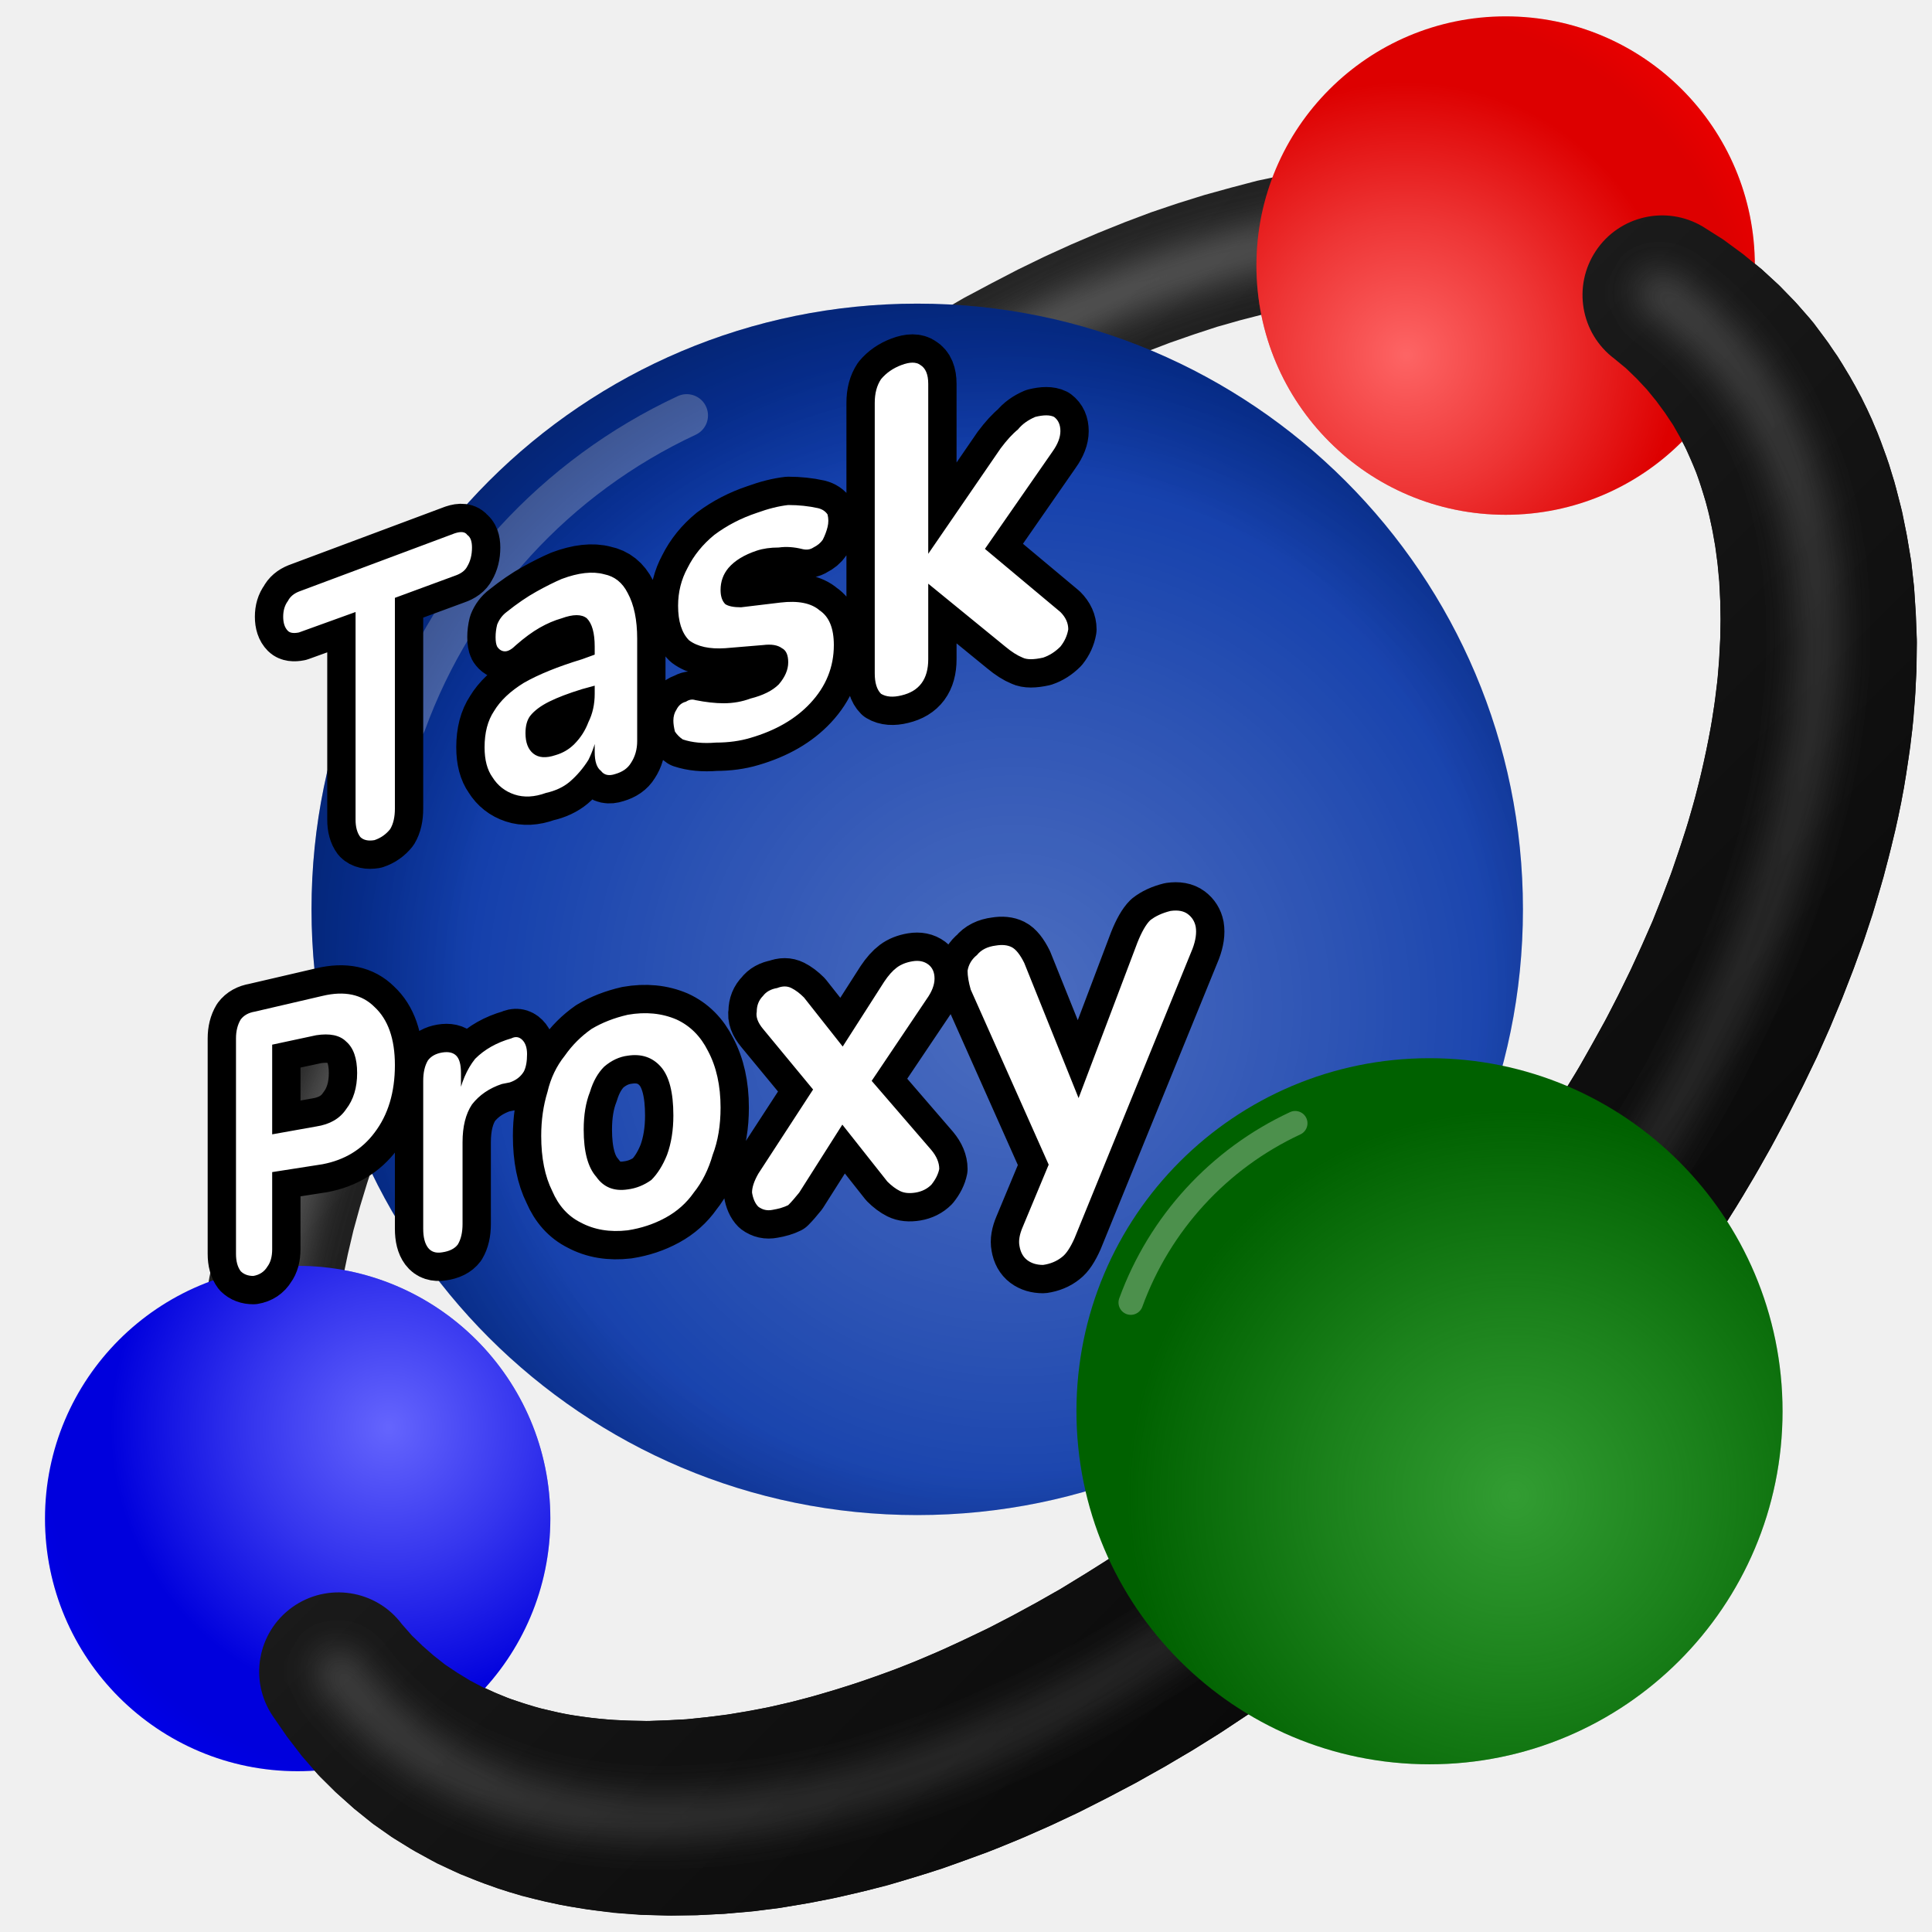
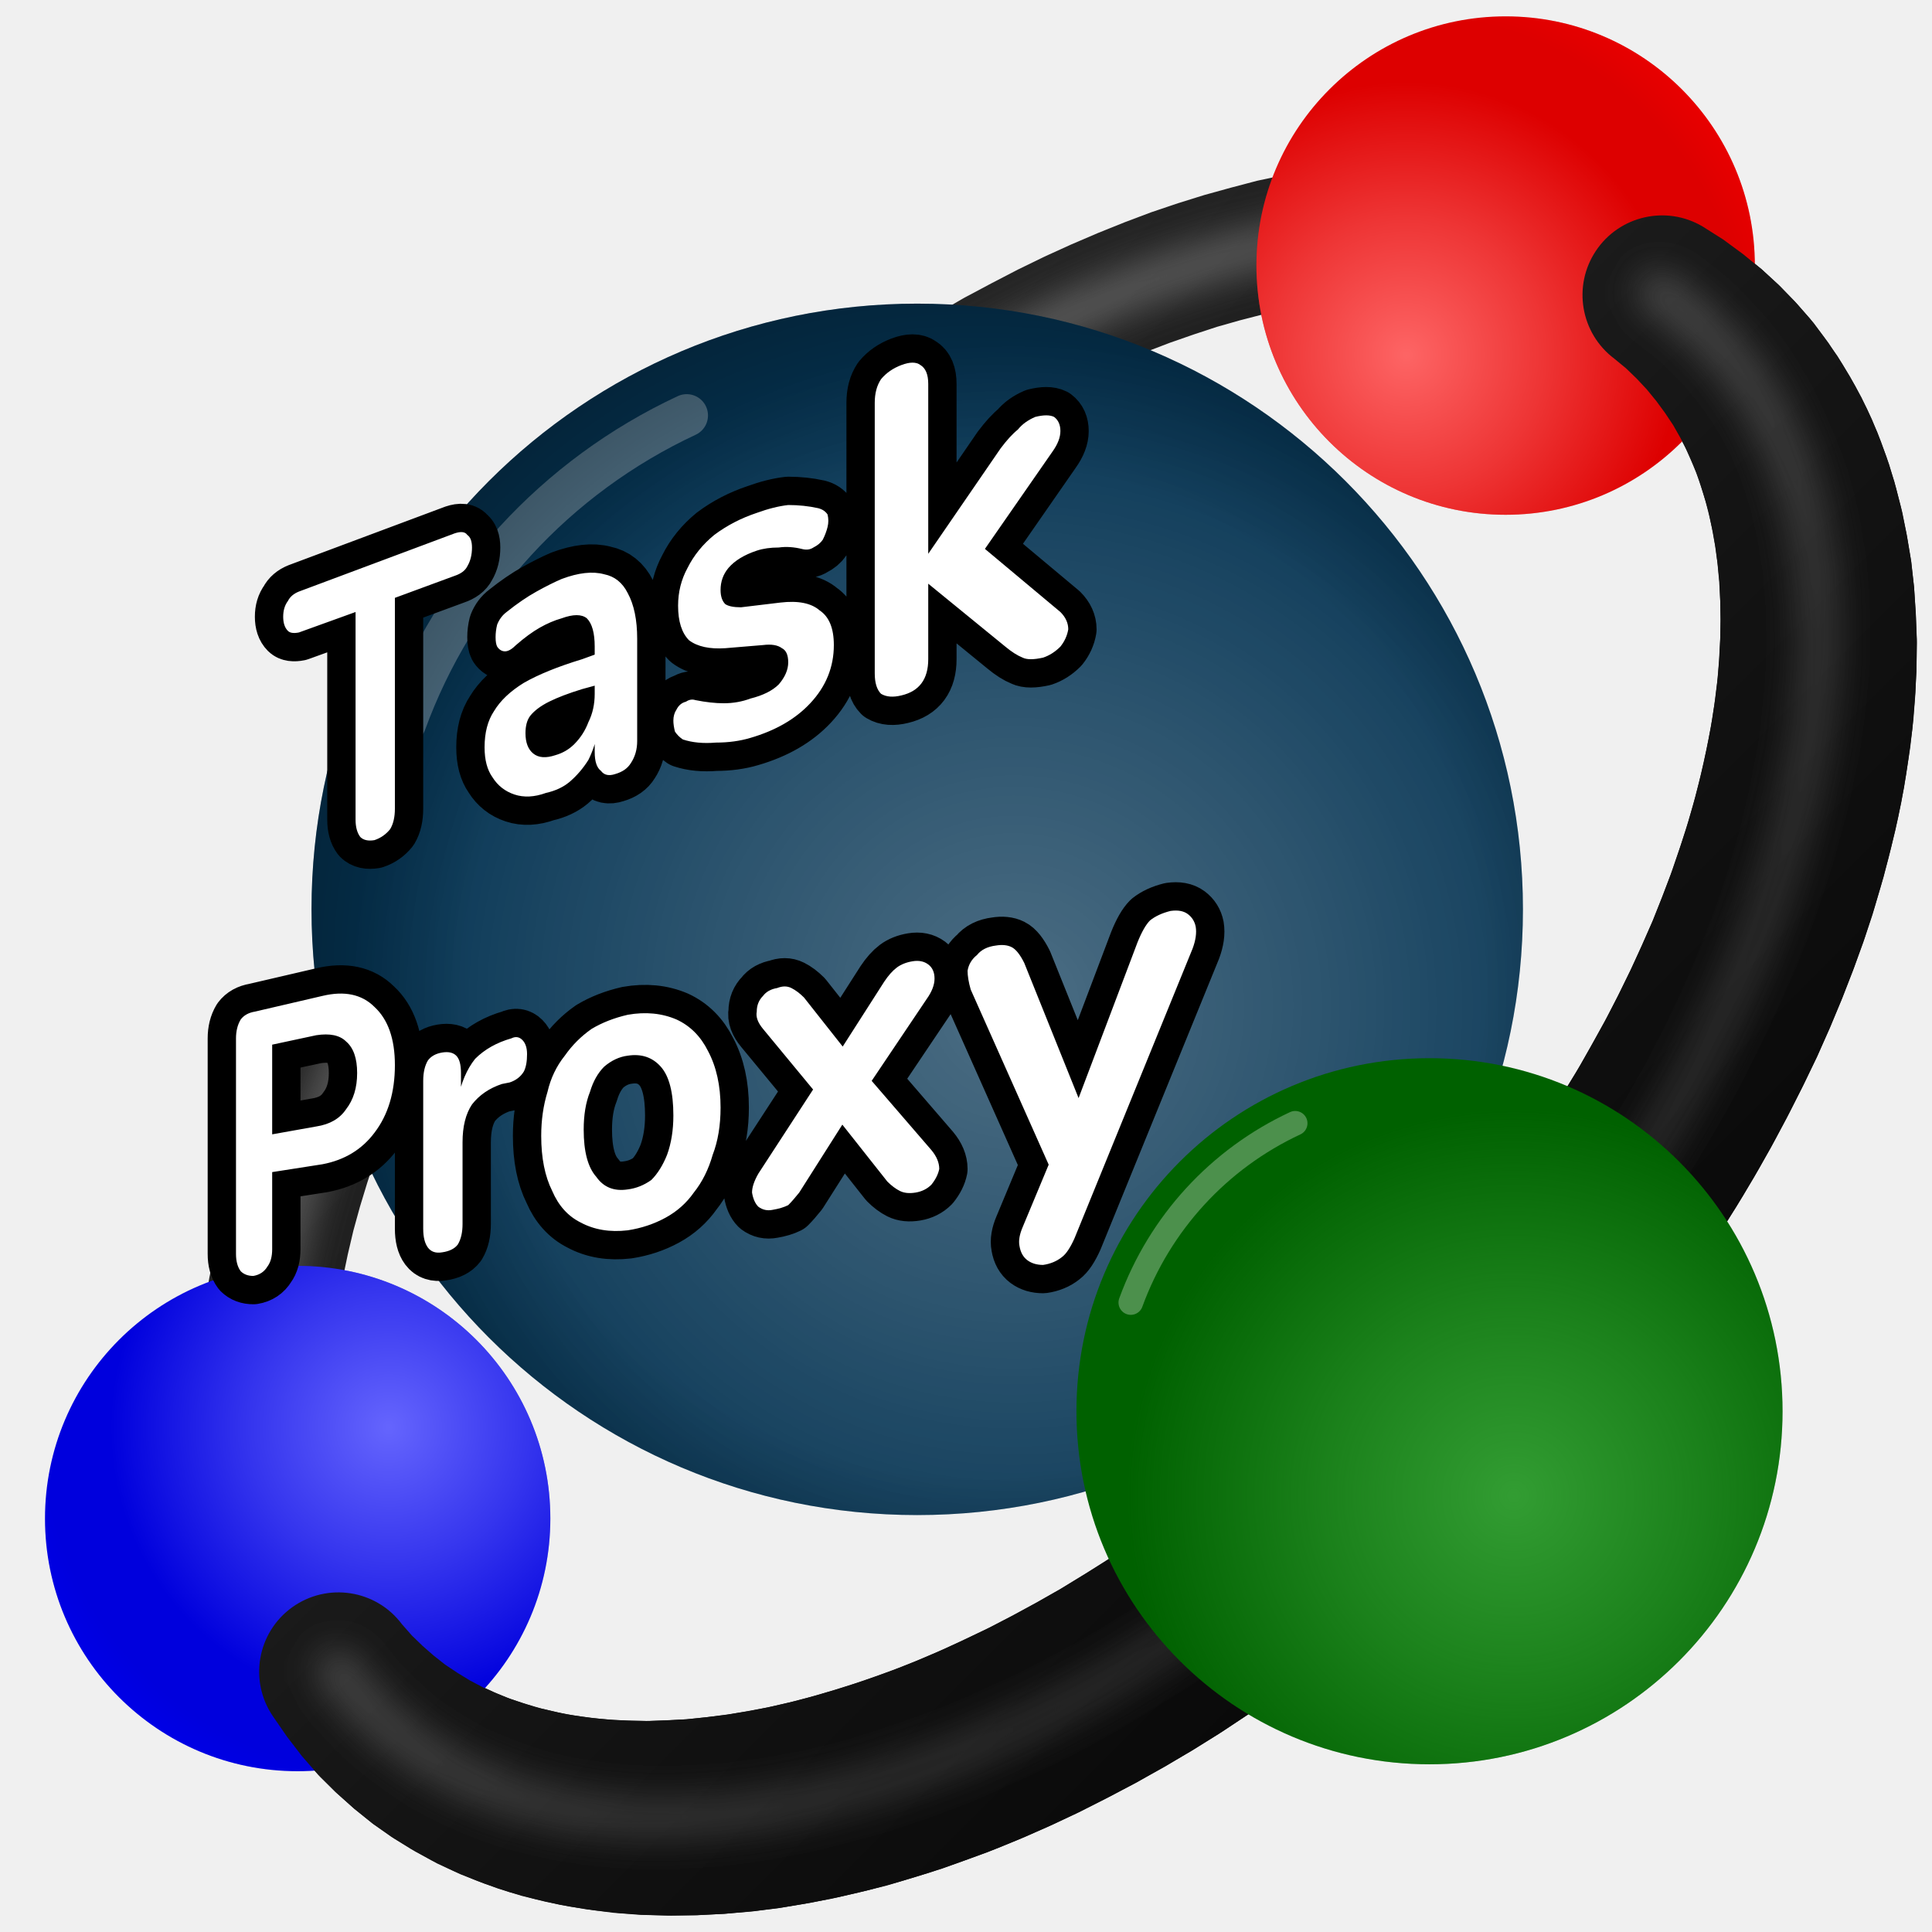
<svg xmlns="http://www.w3.org/2000/svg" viewBox="12.3 13.9 122.8 122.8" version="1.1" role="img" aria-label="Logo">
  <defs>
    <linearGradient id="l-tube" gradientUnits="userSpaceOnUse" x1="150" y1="150" x2="480" y2="480">
      <stop offset="0" stop-color="#2c2c2c" />
      <stop offset=".55" stop-color="#151515" />
      <stop offset="1" stop-color="#070707" />
    </linearGradient>
    <linearGradient id="l-tube-hi" gradientUnits="userSpaceOnUse" x1="150" y1="150" x2="480" y2="480">
      <stop offset="0" stop-color="#9a9a9a" stop-opacity=".55" />
      <stop offset=".6" stop-color="#7a7a7a" stop-opacity=".35" />
      <stop offset="1" stop-color="#555" stop-opacity=".25" />
    </linearGradient>
    <filter id="l-soft" x="-10%" y="-10%" width="120%" height="120%">
      <feGaussianBlur stdDeviation="5" />
    </filter>
    <radialGradient id="l-gray-g" cx="58%" cy="58%" r=".55">
      <stop offset="0" stop-color="#c4c4c4" stop-opacity=".95" />
      <stop offset=".5" stop-color="#c4c4c4" stop-opacity=".5" />
      <stop offset="1" stop-color="#c4c4c4" stop-opacity="0" />
    </radialGradient>
    <radialGradient id="l-red-g" cx="30%" cy="68%" r=".55">
      <stop offset="0" stop-color="#ff6a6a" stop-opacity=".95" />
      <stop offset=".5" stop-color="#ff6a6a" stop-opacity=".5" />
      <stop offset="1" stop-color="#ff6a6a" stop-opacity="0" />
    </radialGradient>
    <radialGradient id="l-red-r" cx="30%" cy="68%" r=".95">
      <stop offset=".72" stop-color="#ff0000" stop-opacity="0" />
      <stop offset="1" stop-color="#ff0000" />
    </radialGradient>
    <radialGradient id="l-blue-g" cx="68%" cy="32%" r=".55">
      <stop offset="0" stop-color="#6a6aff" stop-opacity=".95" />
      <stop offset=".5" stop-color="#6a6aff" stop-opacity=".5" />
      <stop offset="1" stop-color="#6a6aff" stop-opacity="0" />
    </radialGradient>
    <radialGradient id="l-blue-r" cx="68%" cy="32%" r=".95">
      <stop offset=".72" stop-color="#0000ff" stop-opacity="0" />
      <stop offset="1" stop-color="#0000ff" />
    </radialGradient>
    <radialGradient id="l-green-g" cx="62%" cy="62%" r=".55">
      <stop offset="0" stop-color="#35a035" stop-opacity=".95" />
      <stop offset=".5" stop-color="#35a035" stop-opacity=".5" />
      <stop offset="1" stop-color="#35a035" stop-opacity="0" />
    </radialGradient>
    <radialGradient id="l-title-g" cx="58%" cy="58%" r=".55">
      <stop offset="0" stop-color="#fff" stop-opacity=".95" />
      <stop offset=".5" stop-color="#fff" stop-opacity=".5" />
      <stop offset="1" stop-color="#fff" stop-opacity="0" />
    </radialGradient>
    <radialGradient id="l-title-e" cx=".55" cy=".55" r=".6">
      <stop offset=".7" stop-color="#000" stop-opacity="0" />
      <stop offset="1" stop-color="#000" stop-opacity=".35" />
    </radialGradient>
  </defs>
  <g transform="translate(9 9) scale(0.22)">
    <path d="M523.9 100.0L528.8 104.5L533.5 109.3L537.9 114.3L542.0 119.7L545.9 125.2L549.5 131.1L552.8 137.1L555.8 143.4L558.4 149.8L560.8 156.5L562.8 163.3L564.6 170.3L566.0 177.4L567.2 184.6L568.0 192.0L568.5 199.4L568.8 207.0L568.7 214.7L568.4 222.4L567.8 230.2L566.9 238.1L565.7 246.1L564.3 254.1L562.6 262.1L560.6 270.2L558.4 278.3L556.0 286.5L553.3 294.6L550.3 302.8L547.1 311.0L543.7 319.1L540.1 327.3L536.2 335.4L532.1 343.5L527.8 351.6L523.3 359.7L518.6 367.7L513.7 375.6L508.6 383.5L503.3 391.4L497.8 399.1L492.1 406.8L486.3 414.4L480.3 421.9L474.2 429.2L467.9 436.5L461.4 443.7L454.8 450.7L448.1 457.6L441.2 464.4L434.2 471.0L427.1 477.5L419.9 483.9L412.6 490.0L405.2 496.0L397.7 501.8L390.1 507.5L382.5 513.0L374.7 518.2L367.0 523.3L359.1 528.2L351.2 532.8L343.3 537.3L335.3 541.5L327.4 545.5L319.4 549.3L311.3 552.9L303.3 556.2L295.3 559.2L287.3 562.1L279.3 564.6L271.3 567.0L263.3 569.0L255.4 570.8L247.5 572.3L239.7 573.6L231.9 574.5L224.2 575.2L216.5 575.6L208.9 575.7L201.4 575.5L194.1 575.0L186.8 574.2L179.6 573.1L172.6 571.7L165.7 570.0L158.9 567.9L152.4 565.5L146.0 562.8L139.8 559.8L133.8 556.5L128.0 552.9L122.5 549.0L117.3 544.8L112.3 540.3L107.5 535.6L103.1 530.7L99.0 525.5L95.1 520.1L91.5 514.5L88.3 508.7L85.3 502.7L82.7 496.6L80.3 490.4L78.2 484.0L76.4 477.4L74.9 470.8L73.6 464.0L72.6 457.1L71.9 450.2L71.5 443.1L71.3 435.9L71.4 428.7L71.7 421.3L72.3 413.9L73.1 406.4L74.2 398.9L75.5 391.3L77.1 383.6L78.9 375.9L80.9 368.1L83.2 360.3L85.7 352.5L88.5 344.6L91.4 336.8L94.6 328.9L98.0 321.0L101.6 313.1L105.5 305.3L109.5 297.4L113.7 289.6L118.2 281.8L122.8 274.0L127.7 266.3L132.7 258.6L137.9 251.0L143.2 243.5L148.8 236.0L154.5 228.6L160.3 221.3L166.4 214.1L172.5 207.0L178.8 200.0L185.3 193.2L191.8 186.4L198.5 179.8L205.4 173.3L212.3 167.0L219.3 160.8L226.4 154.8L233.6 148.9L240.9 143.2L248.3 137.6L255.7 132.3L263.2 127.1L270.7 122.1L278.3 117.3L286.0 112.7L293.6 108.3L301.3 104.2L309.0 100.2L316.8 96.4L324.5 92.9L332.2 89.6L339.9 86.5L347.6 83.6L355.3 81.0L363.0 78.6L370.6 76.5L378.2 74.5L385.7 72.9L393.2 71.5L400.7 70.3L408.0 69.4L415.4 68.7L422.6 68.3L429.8 68.2L436.9 68.3L443.9 68.7L450.8 69.3L457.6 70.3L464.3 71.5L470.9 73.0L477.4 74.8L483.8 76.9L490.0 79.3L496.1 82.0L502.0 85.0L507.8 88.3L513.3 91.9L518.7 95.8L523.9 100.0L490.7 134.7L488.0 131.8L485.0 129.0L481.9 126.3L478.6 123.8L475.1 121.5L471.4 119.3L467.5 117.3L463.3 115.4L459.0 113.8L454.4 112.3L449.7 111.0L444.8 110.0L439.6 109.1L434.3 108.5L428.9 108.1L423.2 107.9L417.4 107.9L411.5 108.2L405.4 108.7L399.2 109.4L392.9 110.4L386.5 111.6L379.9 113.1L373.3 114.8L366.6 116.7L359.9 118.9L353.0 121.3L346.2 123.9L339.2 126.8L332.3 129.8L325.3 133.1L318.3 136.6L311.3 140.3L304.3 144.3L297.3 148.4L290.3 152.7L283.4 157.2L276.5 161.9L269.7 166.8L262.8 171.9L256.1 177.1L249.4 182.5L242.8 188.1L236.3 193.8L229.9 199.7L223.6 205.7L217.4 211.8L211.3 218.0L205.3 224.4L199.5 230.9L193.8 237.5L188.2 244.1L182.8 250.9L177.6 257.7L172.5 264.6L167.5 271.6L162.8 278.6L158.2 285.7L153.8 292.8L149.6 300.0L145.6 307.1L141.8 314.3L138.2 321.5L134.8 328.6L131.6 335.8L128.7 342.9L125.9 350.0L123.4 357.0L121.1 364.0L119.0 370.9L117.1 377.8L115.5 384.6L114.1 391.3L113.0 397.8L112.0 404.3L111.3 410.7L110.9 416.9L110.6 423.0L110.6 428.9L110.9 434.7L111.3 440.4L112.0 445.8L112.8 451.1L113.9 456.2L115.2 461.0L116.7 465.7L118.4 470.2L120.2 474.5L122.3 478.5L124.5 482.3L126.8 486.0L129.3 489.4L132.0 492.6L134.7 495.5L137.7 498.3L140.7 500.9L143.9 503.3L147.2 505.6L150.6 507.6L154.1 509.5L157.8 511.2L161.6 512.8L165.6 514.2L169.7 515.5L174.0 516.5L178.4 517.5L182.9 518.2L187.7 518.8L192.5 519.2L197.6 519.4L202.7 519.5L208.1 519.3L213.5 519.0L219.1 518.4L224.9 517.7L230.7 516.7L236.7 515.6L242.8 514.2L249.0 512.6L255.2 510.8L261.6 508.8L268.0 506.6L274.6 504.2L281.1 501.6L287.8 498.7L294.4 495.6L301.1 492.4L307.8 488.9L314.6 485.2L321.3 481.4L328.0 477.3L334.8 473.1L341.5 468.6L348.1 464.0L354.8 459.2L361.4 454.3L367.9 449.2L374.4 443.9L380.8 438.5L387.1 432.9L393.3 427.2L399.5 421.3L405.5 415.4L411.4 409.3L417.2 403.1L422.9 396.8L428.5 390.4L433.9 383.9L439.2 377.3L444.3 370.7L449.3 364.0L454.1 357.2L458.8 350.4L463.2 343.6L467.5 336.7L471.7 329.8L475.6 322.9L479.4 316.0L482.9 309.1L486.3 302.2L489.4 295.3L492.4 288.5L495.1 281.7L497.7 274.9L500.0 268.2L502.2 261.6L504.1 255.1L505.8 248.6L507.3 242.3L508.6 236.0L509.7 229.9L510.6 223.9L511.3 218.0L511.7 212.2L512.0 206.6L512.1 201.1L512.0 195.8L511.8 190.6L511.3 185.6L510.7 180.8L509.9 176.1L508.9 171.6L507.8 167.2L506.5 163.0L505.1 158.9L503.5 155.1L501.8 151.3L499.9 147.7L497.8 144.2L495.6 140.9L493.3 137.7L490.7 134.7Z" fill="url(#l-tube)" />
    <path d="M507.3 117.3L511.0 121.1L514.6 125.1L517.9 129.3L521.0 133.7L523.8 138.3L526.5 143.1L528.9 148.0L531.1 153.2L533.1 158.5L534.9 164.0L536.4 169.7L537.6 175.5L538.7 181.5L539.5 187.6L540.0 193.9L540.3 200.3L540.4 206.8L540.2 213.4L539.8 220.2L539.2 227.1L538.3 234.0L537.2 241.1L535.8 248.2L534.2 255.4L532.4 262.6L530.3 270.0L528.0 277.3L525.5 284.8L522.7 292.2L519.8 299.7L516.6 307.2L513.2 314.7L509.6 322.2L505.7 329.8L501.7 337.3L497.5 344.7L493.1 352.2L488.5 359.6L483.7 367.0L478.7 374.3L473.5 381.5L468.2 388.7L462.7 395.8L457.1 402.9L451.3 409.8L445.4 416.6L439.3 423.4L433.1 430.0L426.8 436.5L420.3 442.9L413.8 449.1L407.1 455.2L400.3 461.2L393.5 467.0L386.5 472.6L379.5 478.1L372.4 483.4L365.3 488.5L358.1 493.4L350.9 498.2L343.6 502.7L336.3 507.1L328.9 511.3L321.6 515.2L314.2 518.9L306.9 522.5L299.5 525.8L292.2 528.9L284.9 531.7L277.7 534.3L270.4 536.7L263.3 538.9L256.1 540.8L249.1 542.5L242.1 544.0L235.2 545.2L228.4 546.1L221.6 546.8L215.0 547.3L208.5 547.5L202.1 547.5L195.8 547.2L189.7 546.7L183.6 546.0L177.8 545.0L172.0 543.7L166.5 542.2L161.0 540.5L155.8 538.5L150.7 536.3L145.8 533.9L141.1 531.2L136.5 528.3L132.2 525.2L128.1 521.8L124.1 518.3L120.4 514.5L116.8 510.5L113.5 506.3L110.4 501.9L107.6 497.3L104.9 492.5L102.5 487.6L100.3 482.4L98.3 477.1L96.5 471.6L95.0 465.9L93.8 460.1L92.7 454.1L91.9 448.0L91.4 441.7L91.1 435.3L91.0 428.8L91.2 422.2L91.6 415.4L92.2 408.5L93.1 401.6L94.2 394.5L95.6 387.4L97.2 380.2L99.0 373.0L101.1 365.6L103.4 358.3L105.9 350.8L108.7 343.4L111.6 335.9L114.8 328.4L118.2 320.9L121.8 313.4L125.7 305.8L129.7 298.3L133.9 290.9L138.3 283.4L142.9 276.0L147.7 268.6L152.7 261.3L157.9 254.1L163.2 246.9L168.7 239.8L174.3 232.7L180.1 225.8L186.0 219.0L192.1 212.2L198.3 205.6L204.6 199.1L211.1 192.7L217.6 186.5L224.3 180.4L231.1 174.4L237.9 168.6L244.9 163.0L251.9 157.5L259.0 152.2L266.1 147.1L273.3 142.2L280.5 137.4L287.8 132.9L295.1 128.5L302.5 124.3L309.8 120.4L317.2 116.7L324.5 113.1L331.9 109.8L339.2 106.7L346.5 103.9L353.7 101.3L361.0 98.9L368.1 96.7L375.3 94.8L382.3 93.1L389.3 91.6L396.2 90.4L403.0 89.5L409.8 88.8L416.4 88.3L422.9 88.1L429.3 88.1L435.6 88.4L441.7 88.9L447.8 89.6L453.6 90.6L459.4 91.9L464.9 93.4L470.4 95.1L475.6 97.1L480.7 99.3L485.6 101.7L490.3 104.4L494.9 107.3L499.2 110.4L503.3 113.8L507.3 117.3" fill="none" stroke="url(#l-tube-hi)" stroke-width="13" stroke-linecap="round" filter="url(#l-soft)" />
    <circle cx="194" cy="200" r="54" fill="#808080" />
    <circle cx="194" cy="200" r="54" fill="url(#l-gray-g)" />
    <circle cx="450" cy="99" r="72" fill="#dd0000" />
    <circle cx="450" cy="99" r="72" fill="url(#l-red-r)" />
    <circle cx="450" cy="99" r="72" fill="url(#l-red-g)" />
    <circle cx="101" cy="461" r="73" fill="#0000dd" />
    <circle cx="101" cy="461" r="73" fill="url(#l-blue-r)" />
    <circle cx="101" cy="461" r="73" fill="url(#l-blue-g)" />
-     <circle cx="280" cy="285" r="175" fill="#0735a7" />
+     <circle cx="280" cy="285" r="175" fill="#053453" />
    <circle cx="280" cy="285" r="175" fill="url(#l-title-g)" opacity=".3" />
    <path d="M132.0 231.1A157.5 157.5 0 0 1 213.4 142.3" fill="none" stroke="#fff" stroke-opacity=".3" stroke-width="12.3" stroke-linecap="round" />
    <circle cx="280" cy="285" r="175" fill="url(#l-title-e)" />
    <path d="M506.9 87.7L512.9 91.5L518.6 95.7L524.1 100.2L529.3 105.0L534.3 110.2L539.0 115.6L543.3 121.4L547.3 127.5L551.0 133.8L554.4 140.4L557.4 147.2L560.0 154.2L562.3 161.4L564.2 168.8L565.8 176.4L567.1 184.1L568.0 191.9L568.5 199.9L568.8 208.0L568.7 216.2L568.2 224.5L567.5 232.9L566.4 241.3L565.1 249.8L563.4 258.4L561.4 267.0L559.2 275.6L556.6 284.3L553.8 293.0L550.7 301.7L547.3 310.5L543.7 319.2L539.8 327.9L535.6 336.6L531.2 345.3L526.6 353.9L521.7 362.5L516.6 371.0L511.2 379.5L505.7 387.9L499.9 396.2L493.9 404.4L487.8 412.5L481.4 420.5L474.9 428.4L468.1 436.2L461.2 443.9L454.2 451.4L447.0 458.7L439.6 465.9L432.1 473.0L424.5 479.8L416.8 486.5L408.9 493.0L401.0 499.3L392.9 505.4L384.8 511.3L376.5 517.0L368.2 522.5L359.9 527.7L351.5 532.7L343.0 537.4L334.5 541.9L326.0 546.2L317.4 550.2L308.9 553.9L300.3 557.4L291.7 560.5L283.2 563.4L274.6 566.0L266.1 568.3L257.6 570.3L249.2 572.0L240.8 573.4L232.5 574.5L224.3 575.2L216.1 575.6L208.0 575.7L200.0 575.5L192.2 574.9L184.4 573.9L176.8 572.6L169.4 570.9L162.1 568.9L155.0 566.5L148.1 563.8L141.4 560.7L135.0 557.2L128.8 553.4L122.9 549.3L117.3 544.8L111.9 540.0L106.9 535.0L102.2 529.6L97.9 524.0L93.9 518.2A22.9 22.9 0 0 1 131.1 491.5L131.1 491.5L134.0 494.8L137.1 497.8L140.3 500.6L143.6 503.2L147.2 505.6L150.8 507.8L154.6 509.8L158.6 511.6L162.7 513.2L167.0 514.6L171.4 515.9L176.0 517.0L180.8 517.9L185.8 518.6L190.9 519.1L196.3 519.4L201.7 519.5L207.4 519.3L213.2 519.0L219.2 518.4L225.3 517.6L231.6 516.6L238.0 515.3L244.5 513.8L251.2 512.0L257.9 510.0L264.7 507.8L271.7 505.3L278.6 502.6L285.7 499.6L292.8 496.4L299.9 493.0L307.1 489.3L314.3 485.4L321.5 481.3L328.7 476.9L335.9 472.3L343.0 467.6L350.1 462.6L357.2 457.4L364.2 452.1L371.1 446.5L378.0 440.8L384.8 434.9L391.5 428.9L398.1 422.7L404.5 416.3L410.9 409.8L417.1 403.2L423.2 396.5L429.1 389.7L434.9 382.7L440.5 375.7L445.9 368.6L451.2 361.4L456.2 354.2L461.1 346.9L465.8 339.5L470.3 332.2L474.5 324.8L478.6 317.4L482.4 310.1L486.0 302.7L489.4 295.4L492.6 288.1L495.5 280.8L498.2 273.6L500.6 266.5L502.8 259.5L504.8 252.5L506.5 245.7L508.0 238.9L509.3 232.3L510.3 225.9L511.1 219.5L511.7 213.3L512.0 207.3L512.1 201.5L512.0 195.8L511.7 190.3L511.2 184.9L510.5 179.8L509.6 174.8L508.6 170.0L507.3 165.5L505.9 161.0L504.3 156.8L502.5 152.7L500.5 148.8L498.4 145.1L496.0 141.5L493.5 138.1L490.8 134.8L487.9 131.7L484.8 128.7L481.4 125.9A23.0 23.0 0 0 1 506.9 87.7Z" fill="url(#l-tube)" />
    <path d="M494.2 106.8L498.8 110.1L503.3 113.7L507.5 117.5L511.4 121.6L515.2 125.8L518.7 130.4L521.9 135.1L524.9 140.1L527.6 145.3L530.1 150.7L532.3 156.3L534.3 162.1L536.0 168.1L537.4 174.3L538.5 180.6L539.4 187.2L540.0 193.9L540.3 200.7L540.4 207.7L540.2 214.8L539.7 222.0L538.9 229.4L537.9 236.8L536.5 244.4L535.0 252.0L533.1 259.8L531.0 267.6L528.6 275.4L526.0 283.3L523.1 291.3L519.9 299.3L516.5 307.3L512.9 315.3L509.0 323.3L504.9 331.4L500.5 339.4L496.0 347.3L491.2 355.3L486.2 363.2L481.0 371.0L475.5 378.8L469.9 386.5L464.1 394.1L458.1 401.6L452.0 409.0L445.7 416.4L439.2 423.5L432.5 430.6L425.8 437.5L418.8 444.3L411.8 450.9L404.7 457.4L397.4 463.7L390.0 469.8L382.6 475.7L375.0 481.4L367.4 487.0L359.8 492.3L352.1 497.4L344.3 502.3L336.5 507.0L328.7 511.4L320.8 515.6L313.0 519.6L305.1 523.3L297.3 526.8L289.5 530.0L281.7 532.9L273.9 535.6L266.3 538.0L258.6 540.2L251.1 542.1L243.6 543.7L236.2 545.0L228.9 546.0L221.7 546.8L214.7 547.3L207.7 547.5L200.9 547.5L194.2 547.1L187.7 546.5L181.3 545.6L175.1 544.4L169.1 543.0L163.2 541.2L157.5 539.2L152.1 536.9L146.8 534.4L141.7 531.6L136.8 528.5L132.2 525.2L127.8 521.6L123.6 517.8L119.6 513.7L115.9 509.4L112.5 504.9" fill="none" stroke="url(#l-tube-hi)" stroke-width="13" stroke-linecap="round" filter="url(#l-soft)" />
    <circle cx="428" cy="430" r="102" fill="#006100" />
    <circle cx="428" cy="430" r="102" fill="url(#l-green-g)" />
    <path d="M341.7 398.6A91.8 91.8 0 0 1 389.2 346.8" fill="none" stroke="#fff" stroke-opacity=".3" stroke-width="7.1" stroke-linecap="round" />
  </g>
  <path d="M36.1 67.3Q35.5 67.4 35.2 67.1Q34.9 66.7 34.9 66.0L34.9 52.8L31.3 54.1Q30.8 54.2 30.6 54.0Q30.3 53.7 30.3 53.1Q30.3 52.5 30.6 52.1Q30.8 51.7 31.3 51.5L41.2 47.8Q41.8 47.6 42.0 47.9Q42.3 48.1 42.3 48.7Q42.3 49.4 42.0 49.9Q41.8 50.3 41.2 50.5L37.4 51.9L37.4 65.3Q37.4 66.1 37.1 66.6Q36.7 67.1 36.1 67.3ZM47.0 64.3Q45.9 64.7 45.0 64.4Q44.1 64.1 43.6 63.3Q43.1 62.6 43.1 61.4Q43.1 60.0 43.7 59.1Q44.3 58.1 45.6 57.3Q47.0 56.5 49.3 55.8L50.4 55.4L50.4 57.4L49.3 57.7Q48.0 58.1 47.2 58.5Q46.4 58.9 46.0 59.4Q45.7 59.8 45.7 60.5Q45.7 61.4 46.2 61.8Q46.7 62.2 47.6 61.9Q48.3 61.7 48.8 61.2Q49.4 60.6 49.7 59.8Q50.1 59.0 50.1 58.0L50.1 55.0Q50.1 53.7 49.6 53.2Q49.1 52.8 48.0 53.2Q47.3 53.4 46.6 53.8Q45.9 54.2 45.1 54.9Q44.7 55.3 44.4 55.3Q44.1 55.3 43.9 55.0Q43.8 54.8 43.8 54.4Q43.8 54.0 43.9 53.6Q44.1 53.1 44.5 52.8Q45.5 52.0 46.4 51.5Q47.3 51.0 48.0 50.7Q49.6 50.1 50.7 50.4Q51.7 50.6 52.2 51.6Q52.8 52.7 52.8 54.5L52.8 61.0Q52.8 61.8 52.4 62.4Q52.1 62.9 51.4 63.1Q50.8 63.3 50.5 62.9Q50.1 62.6 50.1 61.7L50.1 60.5L50.3 60.4Q50.1 61.4 49.7 62.2Q49.2 63.0 48.5 63.6Q47.9 64.1 47.0 64.3ZM60.0 60.8Q59.0 61.1 57.8 61.1Q56.6 61.2 55.7 60.9Q55.4 60.7 55.2 60.4Q55.1 60.0 55.1 59.7Q55.1 59.3 55.3 59.0Q55.5 58.6 55.9 58.5Q56.2 58.3 56.5 58.4Q57.5 58.6 58.3 58.6Q59.2 58.6 60.0 58.3Q61.2 58.0 61.8 57.4Q62.4 56.7 62.4 56.0Q62.4 55.3 62.0 55.1Q61.6 54.8 60.8 54.9L58.4 55.1Q56.9 55.2 56.1 54.6Q55.4 53.9 55.4 52.4Q55.4 51.1 56.0 50.0Q56.6 48.8 57.7 47.9Q58.9 47.0 60.4 46.5Q61.5 46.1 62.4 46.0Q63.4 46.0 64.3 46.2Q64.7 46.3 64.9 46.6Q65.0 47.0 64.9 47.4Q64.8 47.8 64.6 48.2Q64.4 48.5 64.0 48.7Q63.7 48.9 63.3 48.8Q62.5 48.6 61.8 48.7Q61.0 48.7 60.4 48.9Q59.2 49.3 58.6 50.0Q58.1 50.6 58.1 51.4Q58.1 52.0 58.4 52.3Q58.7 52.5 59.4 52.5L61.9 52.2Q63.6 52.0 64.4 52.7Q65.3 53.3 65.3 54.9Q65.3 57.0 63.8 58.6Q62.4 60.1 60.0 60.8ZM69.6 58.1Q68.8 58.3 68.3 58.0Q67.9 57.6 67.9 56.7L67.9 39.5Q67.9 38.6 68.3 38.0Q68.8 37.4 69.6 37.1Q70.4 36.8 70.8 37.1Q71.3 37.4 71.3 38.3L71.3 49.1L71.3 49.1L75.9 42.4Q76.5 41.6 77.0 41.2Q77.4 40.7 78.1 40.4Q78.9 40.2 79.3 40.4Q79.7 40.7 79.7 41.3Q79.7 41.9 79.2 42.6L74.2 49.8L74.2 48.2L79.7 52.8Q80.2 53.3 80.2 53.9Q80.1 54.5 79.7 55.0Q79.2 55.5 78.6 55.7Q77.7 55.9 77.3 55.7Q76.8 55.5 76.2 55.0L71.3 51.0L71.3 51.0L71.3 55.8Q71.3 57.7 69.6 58.1ZM28.4 95.0Q27.9 95.0 27.6 94.7Q27.3 94.3 27.3 93.6L27.3 79.9Q27.3 79.2 27.6 78.7Q27.9 78.3 28.5 78.2L32.8 77.2Q34.9 76.7 36.1 77.9Q37.4 79.1 37.4 81.6Q37.4 84.2 36.1 85.9Q34.9 87.5 32.8 87.9L29.6 88.4L29.6 93.3Q29.6 94.0 29.3 94.4Q29.0 94.9 28.4 95.0ZM29.6 86.0L32.4 85.5Q33.7 85.3 34.3 84.4Q35.0 83.5 35.0 82.1Q35.0 80.7 34.3 80.1Q33.7 79.5 32.4 79.7L29.6 80.3ZM40.4 93.5Q39.8 93.6 39.5 93.2Q39.2 92.8 39.2 92.0L39.2 82.6Q39.2 81.8 39.5 81.3Q39.8 80.9 40.4 80.8Q41.0 80.7 41.3 81.0Q41.6 81.3 41.6 82.1L41.6 83.7L41.4 83.8Q41.7 82.2 42.5 81.2Q43.4 80.3 44.8 79.9Q45.2 79.7 45.5 80.0Q45.8 80.3 45.8 80.9Q45.8 81.6 45.6 82.0Q45.3 82.5 44.7 82.7L44.2 82.8Q43.0 83.2 42.3 84.1Q41.7 85.0 41.7 86.5L41.7 91.7Q41.7 92.5 41.4 93.0Q41.1 93.4 40.4 93.5ZM52.2 92.1Q50.5 92.3 49.2 91.6Q48.0 91.0 47.4 89.6Q46.7 88.2 46.7 86.1Q46.7 84.6 47.1 83.3Q47.4 82.0 48.2 81.0Q48.9 80.0 49.9 79.3Q50.9 78.7 52.2 78.4Q53.9 78.1 55.3 78.7Q56.6 79.3 57.3 80.7Q58.1 82.2 58.1 84.3Q58.1 86.0 57.6 87.3Q57.2 88.7 56.4 89.7Q55.7 90.7 54.6 91.3Q53.5 91.9 52.2 92.1ZM52.2 89.5Q53.0 89.4 53.7 88.9Q54.3 88.3 54.7 87.3Q55.1 86.2 55.1 84.8Q55.1 82.6 54.3 81.7Q53.5 80.8 52.2 81.0Q51.4 81.1 50.7 81.7Q50.1 82.3 49.8 83.3Q49.4 84.3 49.4 85.7Q49.4 87.8 50.2 88.7Q50.9 89.7 52.2 89.5ZM61.4 90.8Q60.9 90.9 60.5 90.6Q60.2 90.3 60.1 89.7Q60.1 89.2 60.5 88.5L64.6 82.2L64.6 83.9L60.8 79.3Q60.3 78.7 60.4 78.2Q60.4 77.6 60.8 77.2Q61.1 76.8 61.7 76.7Q62.2 76.5 62.6 76.7Q63.0 76.9 63.4 77.3L66.4 81.1L65.3 81.3L68.5 76.3Q68.9 75.7 69.3 75.4Q69.7 75.1 70.3 75.0Q70.9 74.9 71.3 75.2Q71.7 75.5 71.7 76.1Q71.7 76.7 71.2 77.4L67.1 83.5L67.1 81.9L71.5 87.0Q72.0 87.6 72.0 88.2Q71.9 88.7 71.5 89.2Q71.1 89.6 70.5 89.7Q69.9 89.8 69.5 89.6Q69.1 89.4 68.7 89.0L65.3 84.7L66.4 84.5L63.1 89.7Q62.7 90.2 62.4 90.5Q62.0 90.7 61.4 90.8ZM78.6 94.3Q78.0 94.3 77.6 94.0Q77.2 93.7 77.1 93.1Q77.0 92.6 77.3 91.9L79.3 87.1L79.3 88.7L74.0 76.8Q73.8 76.1 73.8 75.6Q73.9 75.0 74.4 74.6Q74.8 74.1 75.6 74.0Q76.2 73.9 76.6 74.1Q77.0 74.3 77.4 75.1L81.3 84.8L80.4 84.9L84.6 73.8Q85.0 72.8 85.4 72.4Q85.9 72.0 86.7 71.8Q87.4 71.7 87.8 72.0Q88.2 72.3 88.3 72.8Q88.4 73.4 88.1 74.2L80.6 92.6Q80.2 93.5 79.8 93.8Q79.3 94.2 78.6 94.3Z" fill="#fff" stroke="#000" stroke-width="3.6" stroke-linejoin="round" paint-order="stroke" />
</svg>
